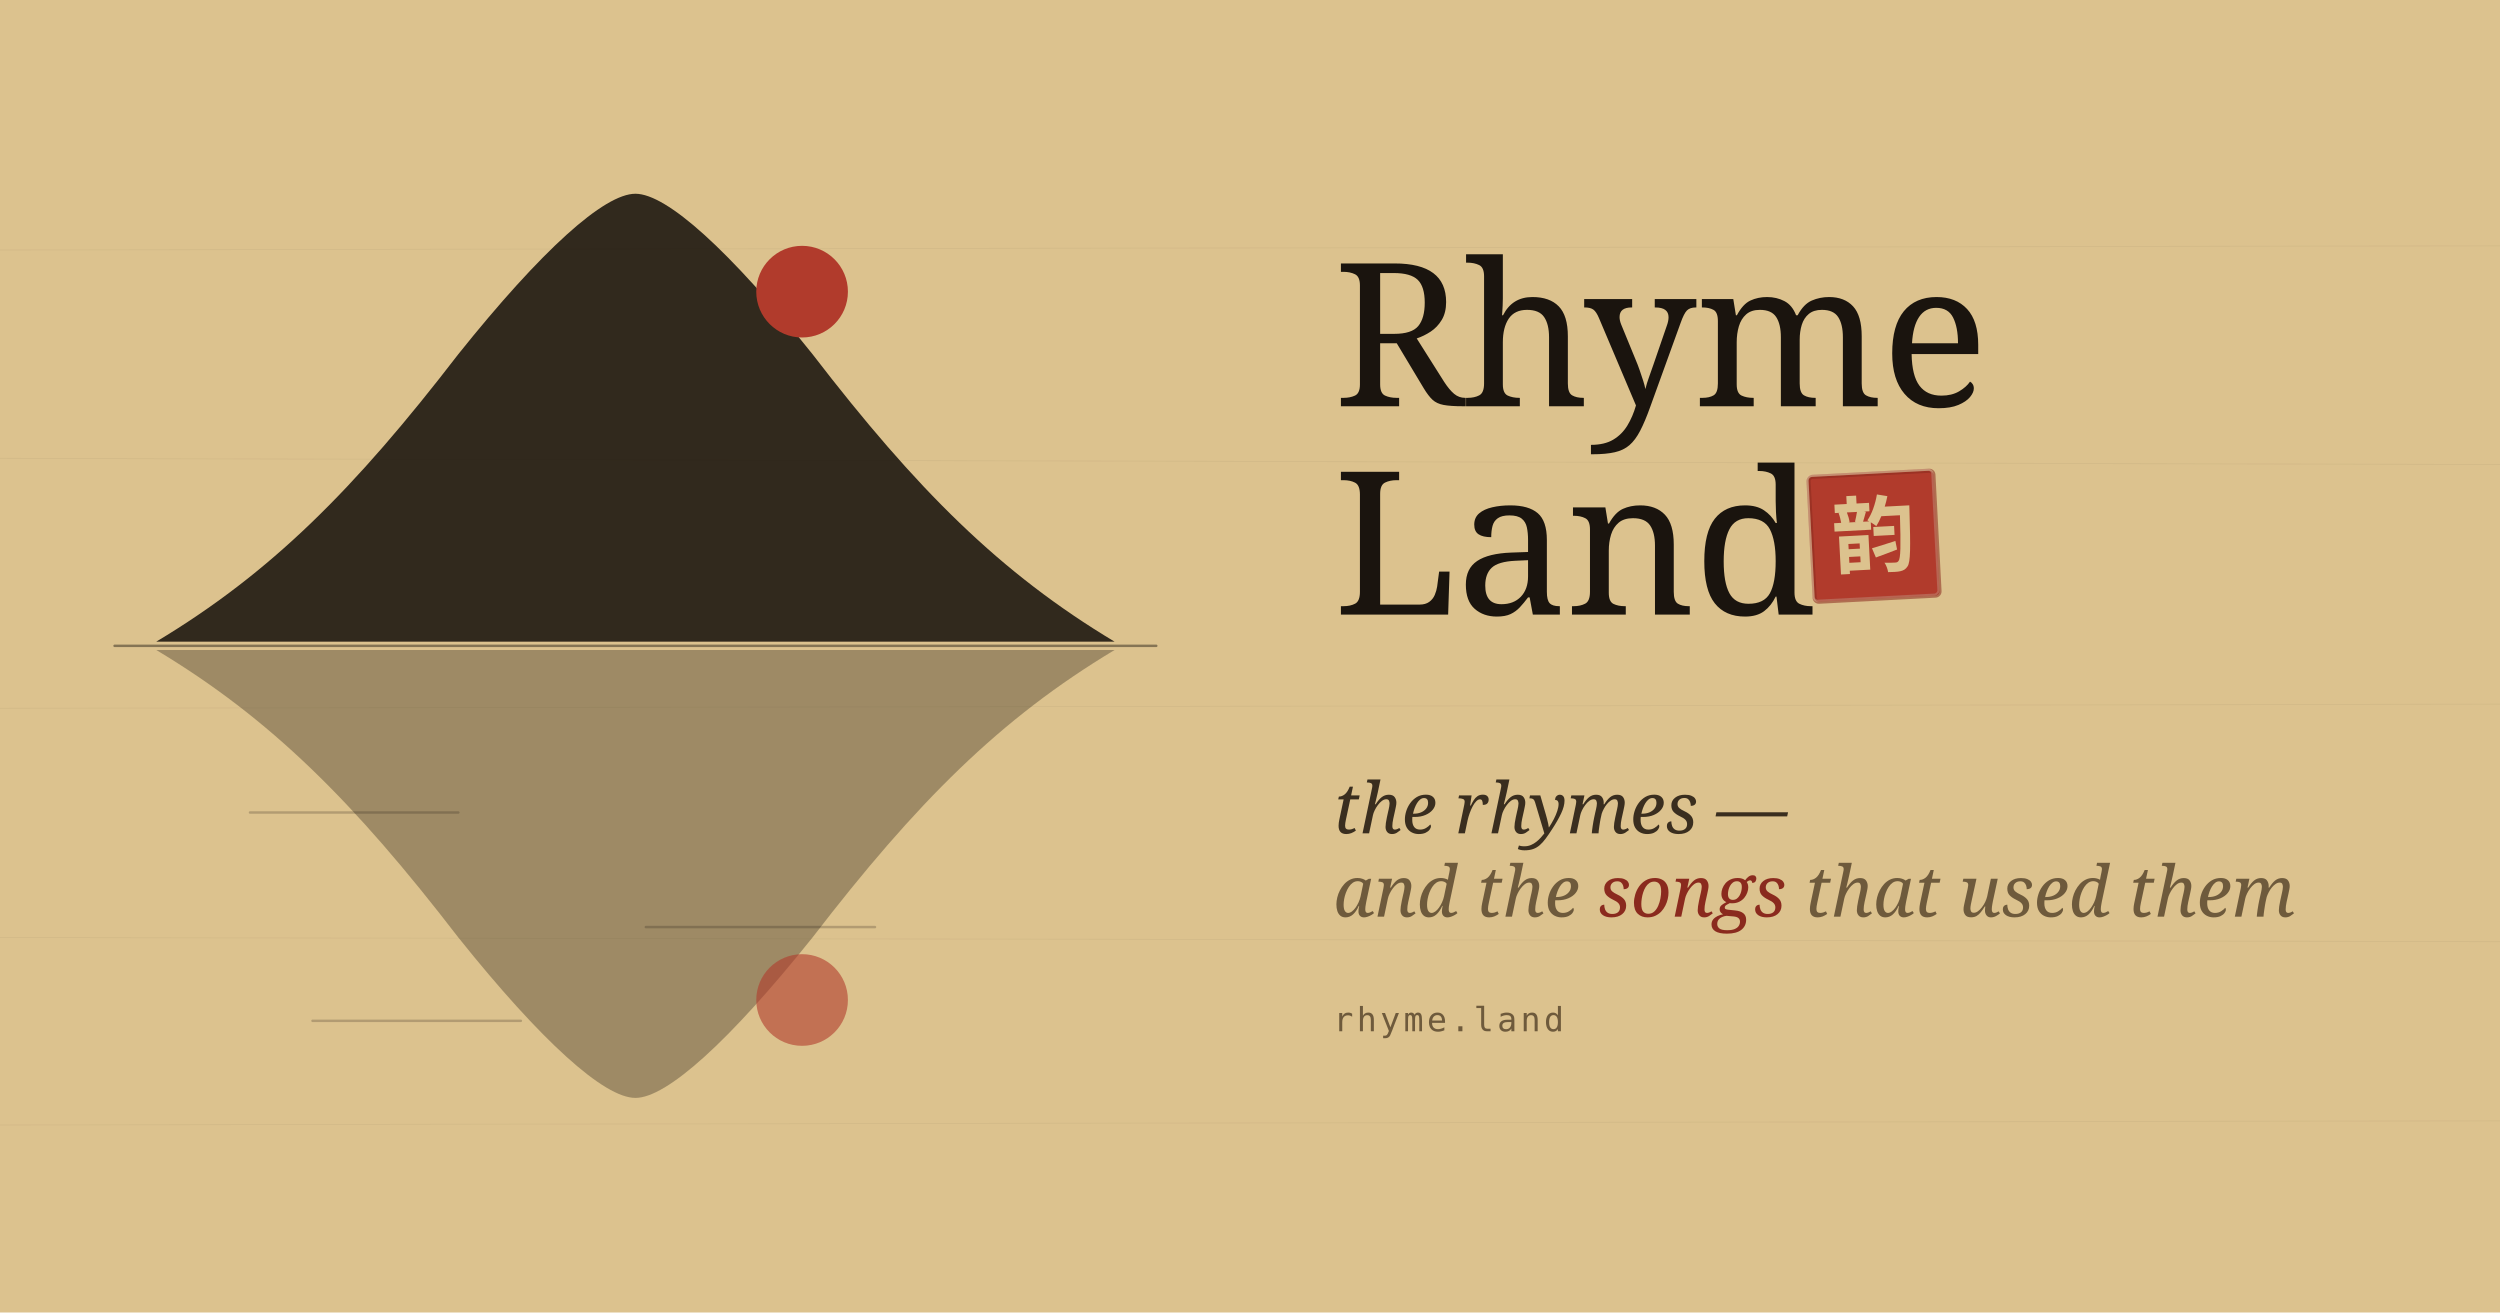
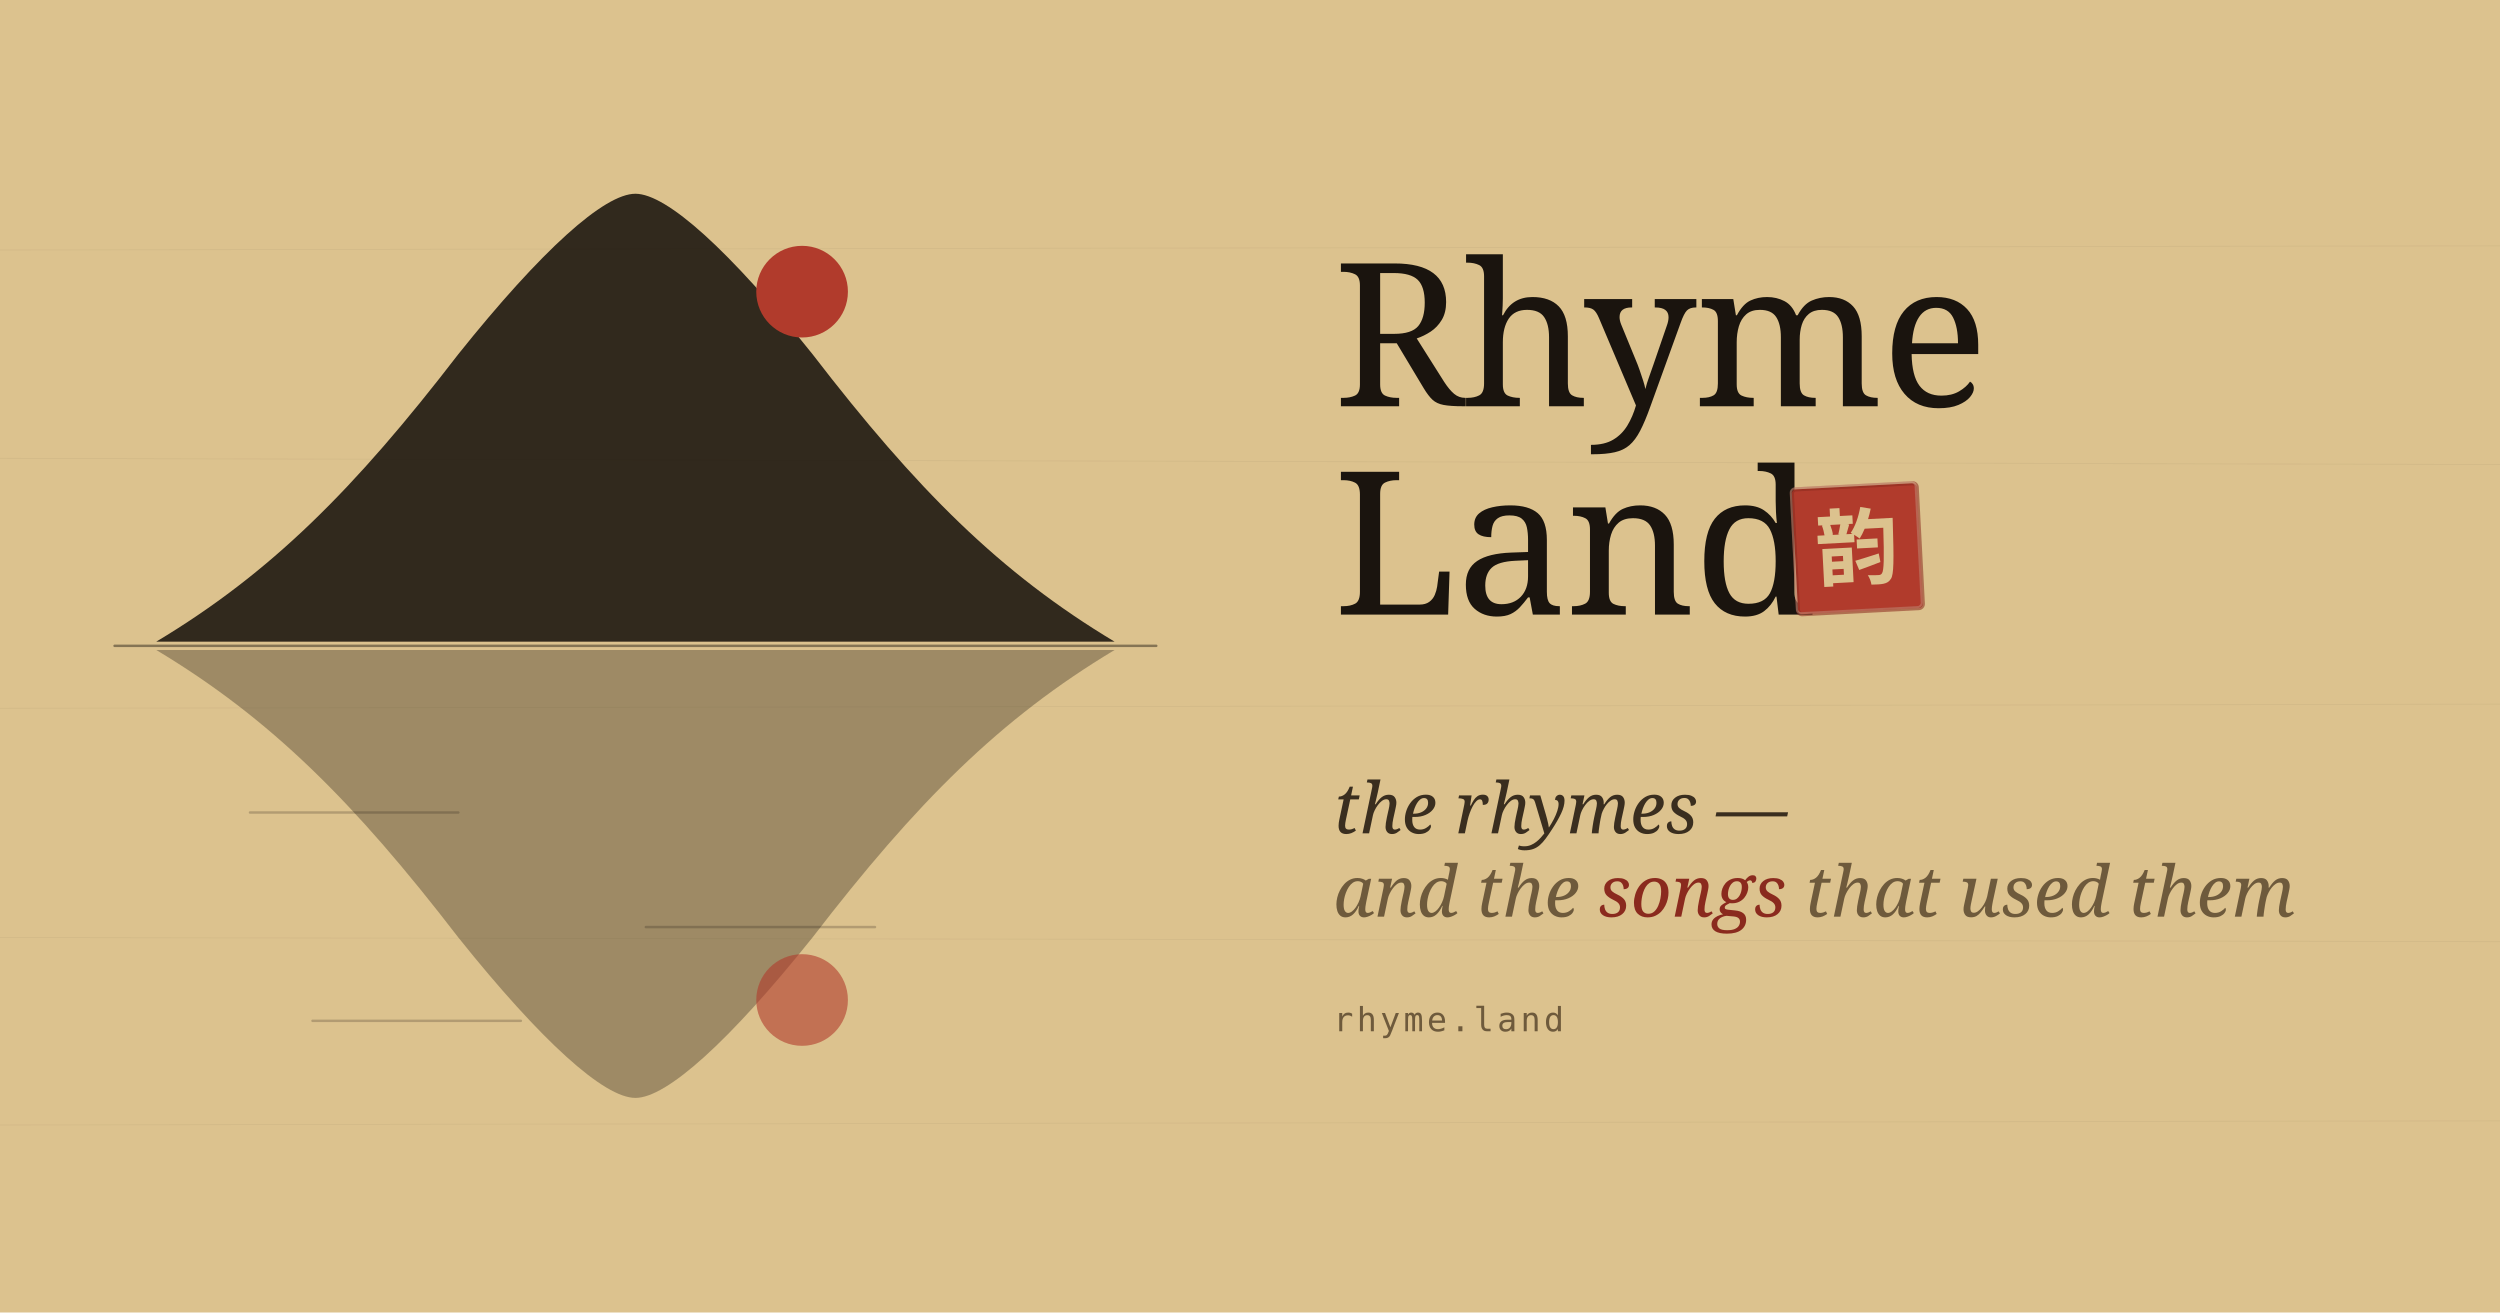
<svg xmlns="http://www.w3.org/2000/svg" viewBox="0 0 1200 630" width="1200" height="630">
  <rect width="1200" height="630" fill="#dcc28e" />
  <g stroke="#1a140e" stroke-width="0.4" opacity="0.05">
    <line x1="0" y1="120" x2="1200" y2="118" />
    <line x1="0" y1="220" x2="1200" y2="223" />
    <line x1="0" y1="340" x2="1200" y2="338" />
    <line x1="0" y1="450" x2="1200" y2="452" />
    <line x1="0" y1="540" x2="1200" y2="538" />
  </g>
  <path d="M75 308 C 130 275, 170 235, 220 170 C 260 120, 290 93, 305 93 C 320 93, 350 120, 390 170 C 440 235, 480 275, 535 308 Z" fill="#1a140e" opacity="0.88" />
  <circle cx="385" cy="140" r="22" fill="#b13b2c" />
  <line x1="55" y1="310" x2="555" y2="310" stroke="#1a140e" stroke-width="1.2" stroke-linecap="round" opacity="0.45" />
  <path d="M75 312 C 130 345, 170 385, 220 450 C 260 500, 290 527, 305 527 C 320 527, 350 500, 390 450 C 440 385, 480 345, 535 312 Z" fill="#1a140e" opacity="0.32" />
  <circle cx="385" cy="480" r="22" fill="#b13b2c" opacity="0.6" />
  <g stroke="#1a140e" stroke-width="1.2" stroke-linecap="round" opacity="0.22" fill="none">
    <path d="M120 390 L 220 390" />
    <path d="M310 445 L 420 445" />
    <path d="M150 490 L 250 490" />
  </g>
  <g transform="translate(640 195)">
    <text font-family="'Cormorant Garamond', 'STSong', serif" font-style="normal" font-weight="500" font-size="96" fill="#1a140e" letter-spacing="-1">
      <tspan x="0" y="0">Rhyme</tspan>
      <tspan x="0" y="100">Land</tspan>
    </text>
-     <g transform="translate(228 34) rotate(-3)">
+     <g transform="translate(220 40) rotate(-3)">
      <rect x="0" y="0" width="60" height="60" rx="2" fill="#b13b2c" />
      <rect x="0" y="0" width="60" height="60" rx="2" fill="none" stroke="#8a2a1e" stroke-width="2" opacity="0.55" />
      <rect x="0" y="0" width="60" height="60" rx="2" fill="none" stroke="#ffe6c8" stroke-width="1" opacity="0.28" transform="translate(-0.5 -0.5)" />
      <text x="30" y="44" text-anchor="middle" font-family="'Songti SC', 'STSong', 'SimSun', serif" font-weight="700" font-size="40" fill="#dcc28e">韵</text>
    </g>
  </g>
  <text x="640" y="400" font-family="'Cormorant Garamond', serif" font-style="italic" font-weight="400" font-size="34" fill="#3a2e1f">the rhymes —</text>
  <text x="640" y="440" font-family="'Cormorant Garamond', serif" font-style="italic" font-weight="400" font-size="34" fill="#6e5a3c">and the <tspan fill="#8a2a1e">songs</tspan> that used them</text>
  <text x="640" y="495" font-family="'DM Mono', ui-monospace, monospace" font-size="16" font-weight="500" fill="#6e5a3c" letter-spacing="0.1em">rhyme.land</text>
</svg>
